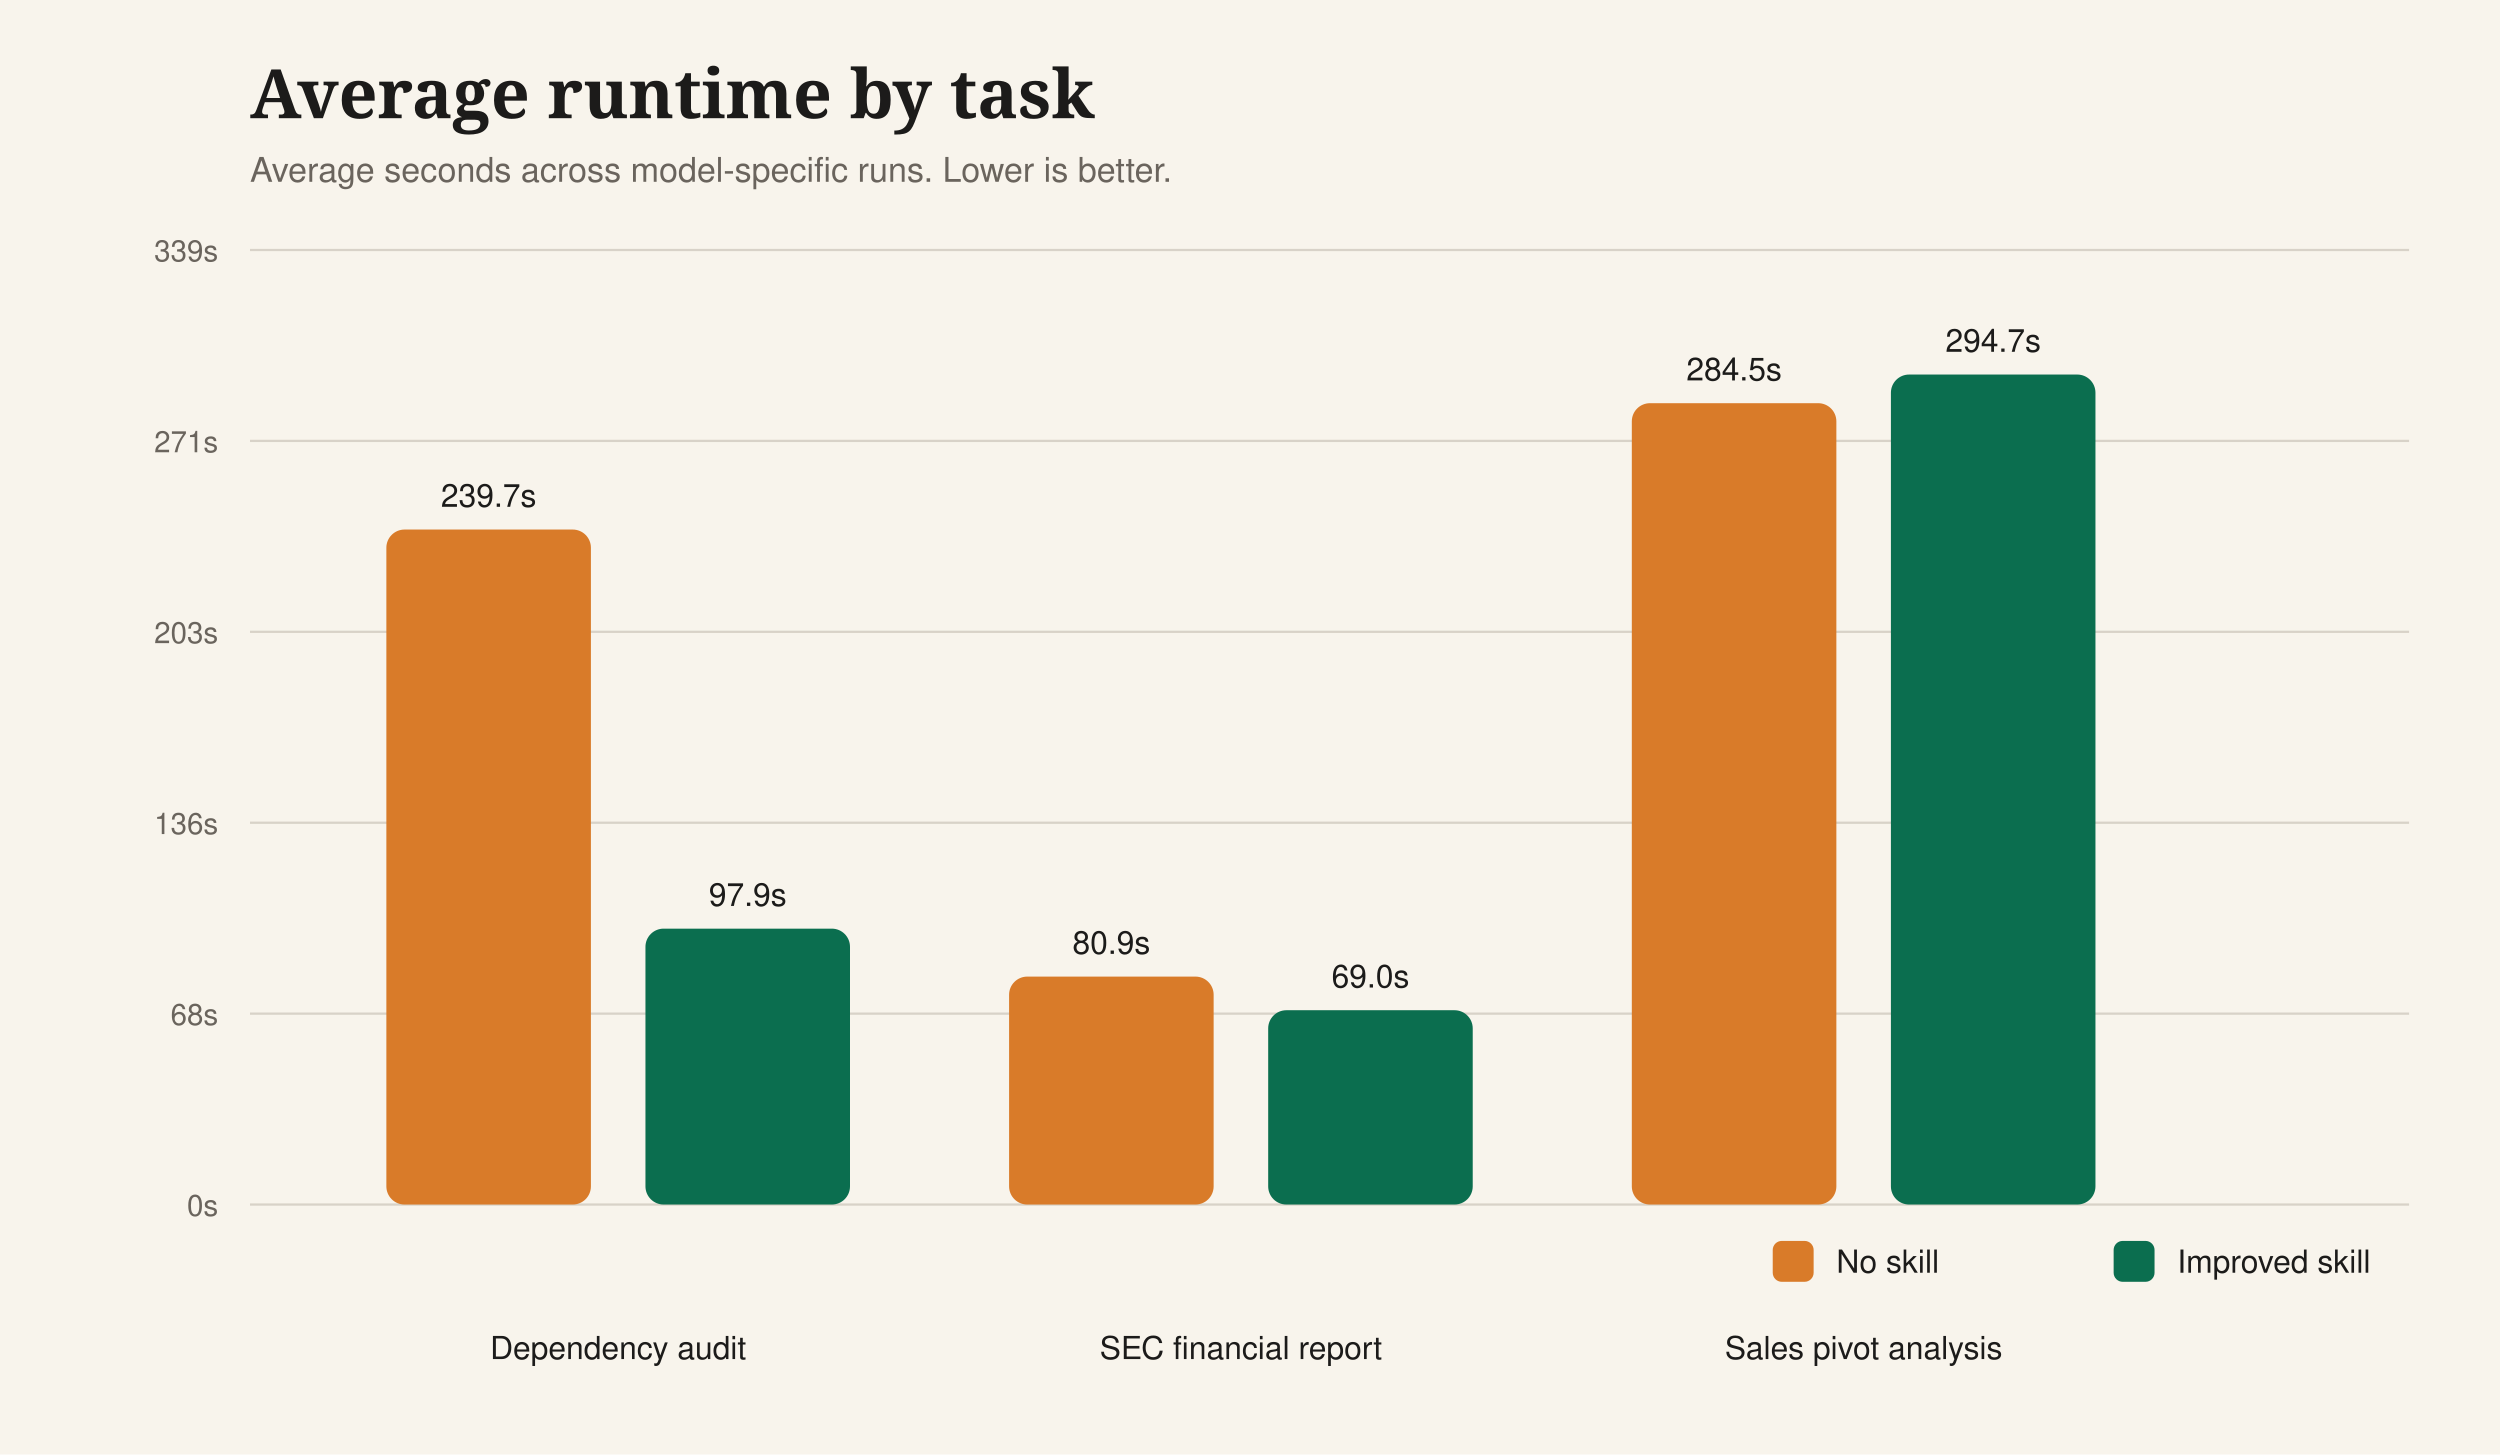
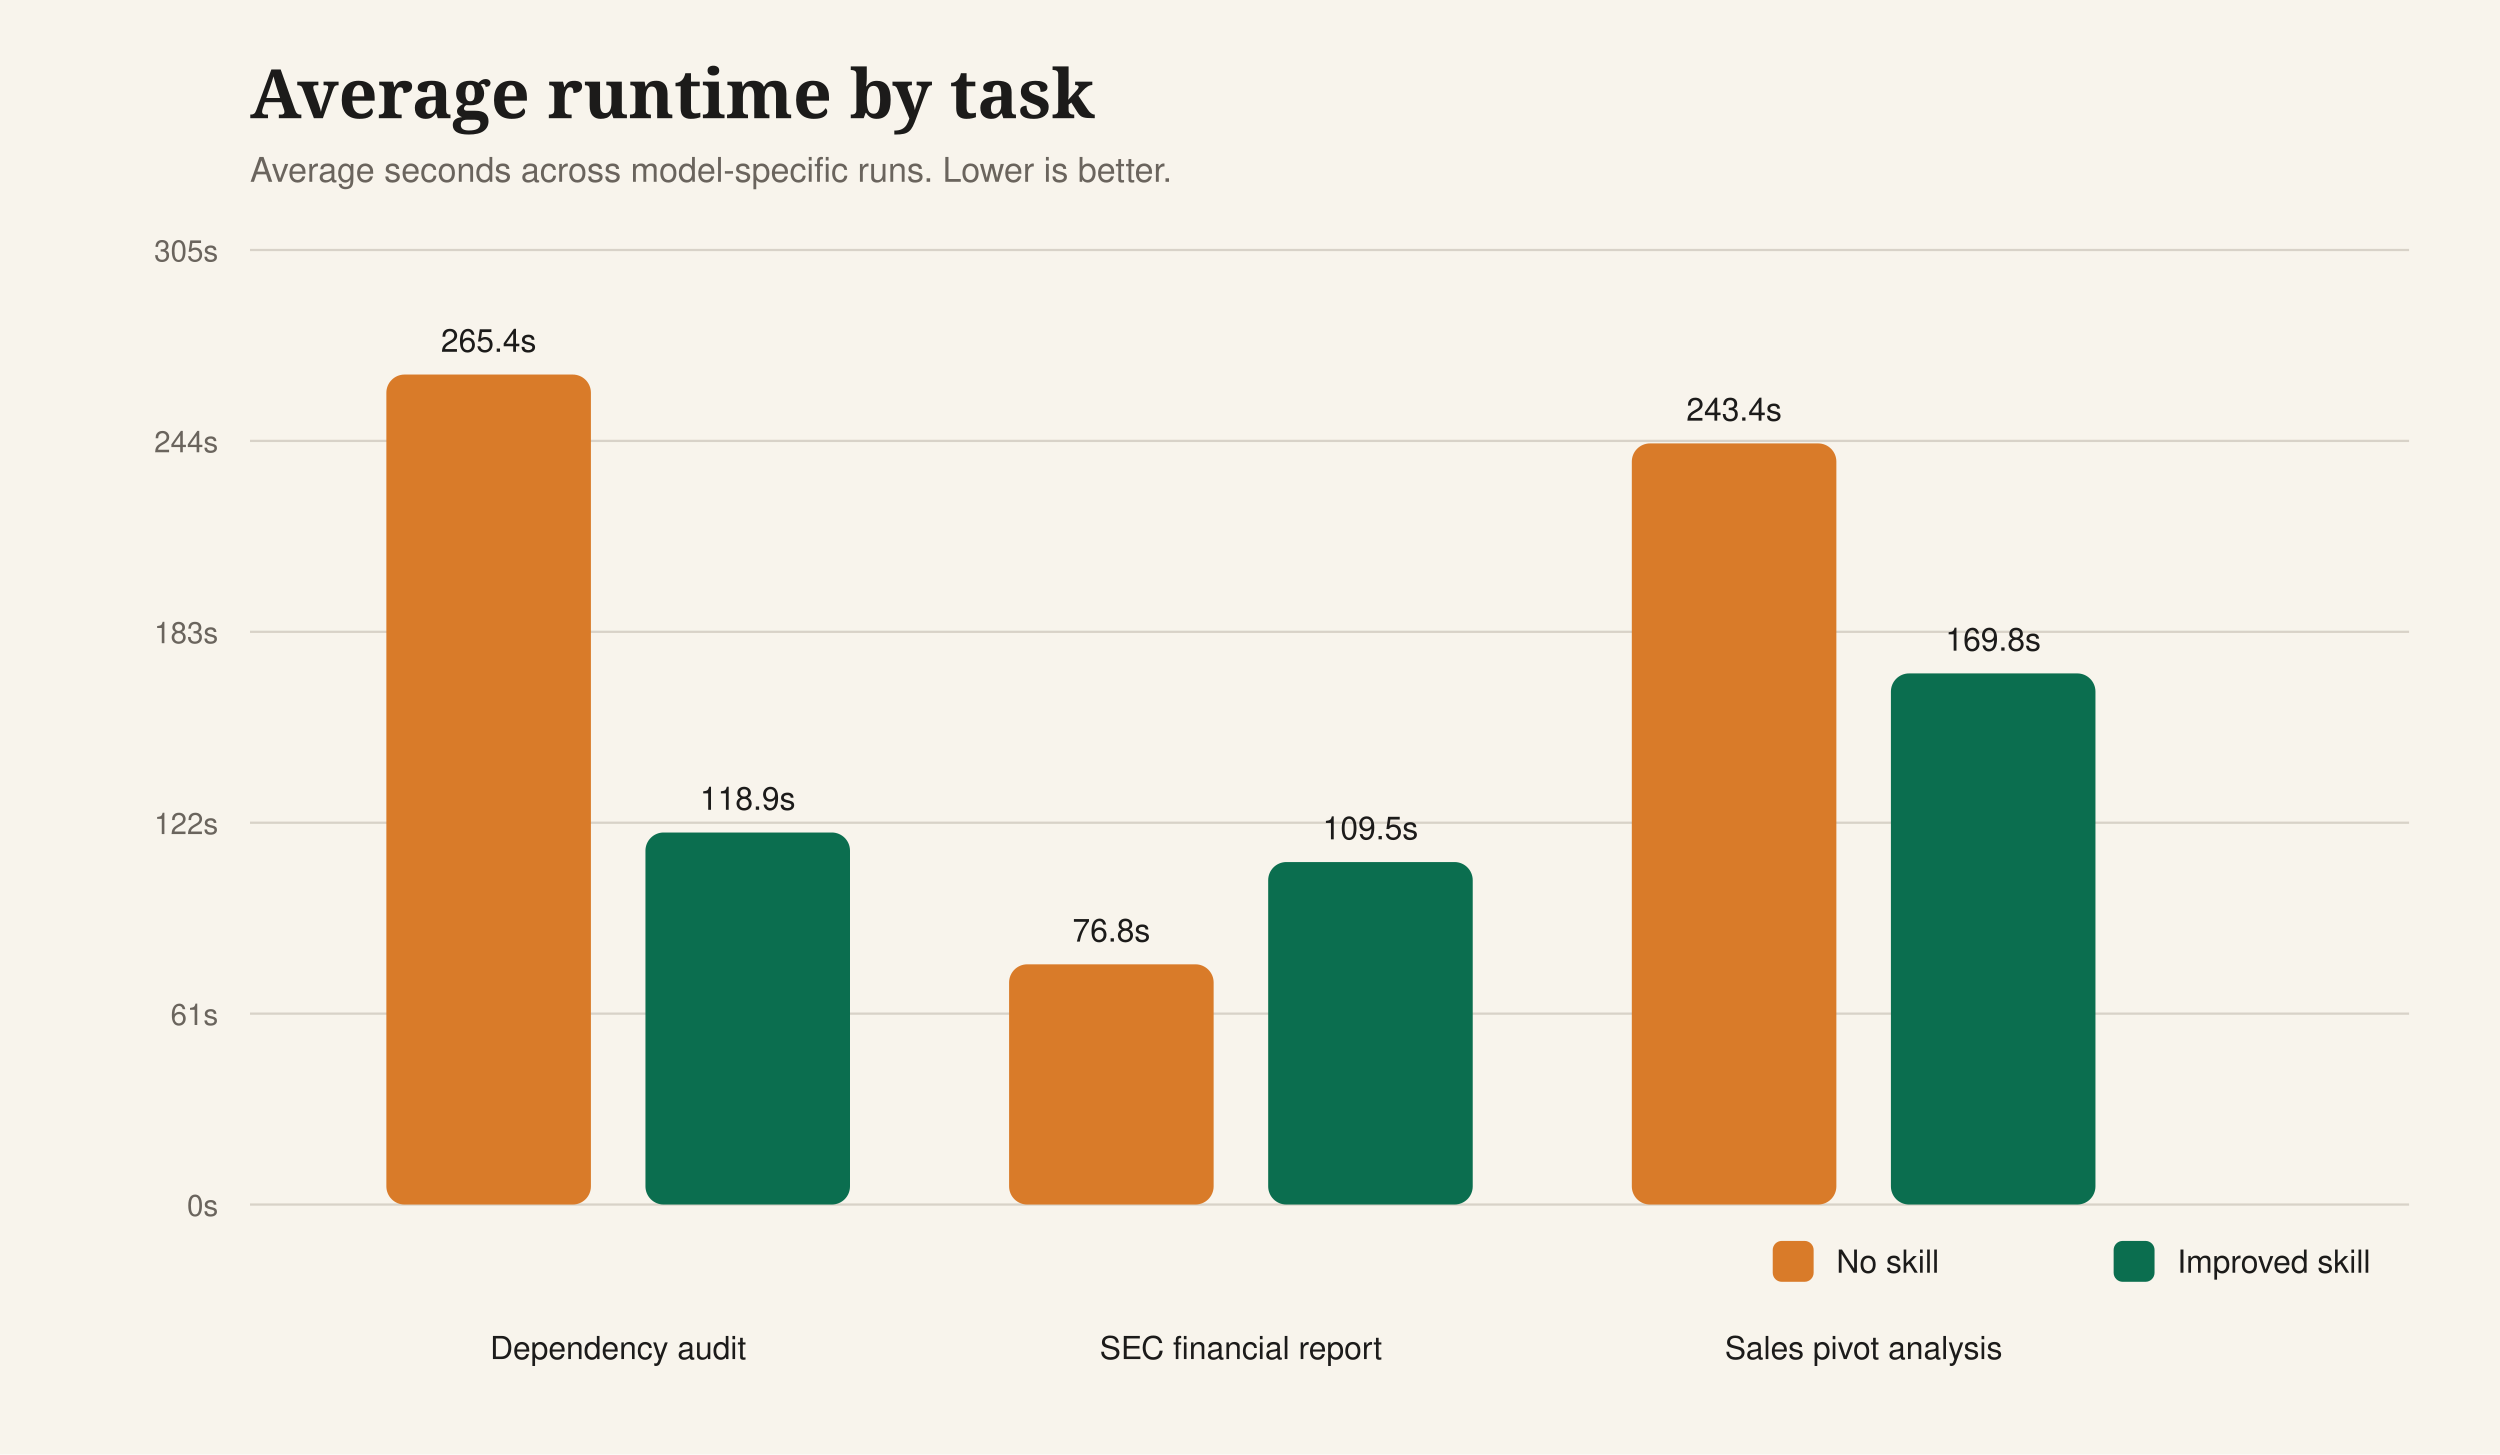
<svg xmlns="http://www.w3.org/2000/svg" width="1100" height="640" viewBox="0 0 1100 640" role="img">
  <rect width="1100" height="640" fill="#f8f4ec" />
  <text x="110" y="52" font-size="30" font-weight="700" fill="#1c1b1a" font-family="Georgia, serif">Average runtime by task</text>
  <text x="110" y="80" font-size="15" fill="#6a645d" font-family="Helvetica, Arial, sans-serif">Average seconds across model-specific runs. Lower is better.</text>
  <line x1="110" y1="530.0" x2="1060" y2="530.0" stroke="#d8d2c8" stroke-width="1" />
  <text x="96" y="535.0" text-anchor="end" font-size="13" fill="#6a645d" font-family="Helvetica, Arial, sans-serif">0s</text>
  <line x1="110" y1="446.0" x2="1060" y2="446.0" stroke="#d8d2c8" stroke-width="1" />
-   <text x="96" y="451.0" text-anchor="end" font-size="13" fill="#6a645d" font-family="Helvetica, Arial, sans-serif">68s</text>
+   <text x="96" y="451.0" text-anchor="end" font-size="13" fill="#6a645d" font-family="Helvetica, Arial, sans-serif">61s</text>
  <line x1="110" y1="362.0" x2="1060" y2="362.0" stroke="#d8d2c8" stroke-width="1" />
-   <text x="96" y="367.0" text-anchor="end" font-size="13" fill="#6a645d" font-family="Helvetica, Arial, sans-serif">136s</text>
+   <text x="96" y="367.0" text-anchor="end" font-size="13" fill="#6a645d" font-family="Helvetica, Arial, sans-serif">122s</text>
  <line x1="110" y1="278.0" x2="1060" y2="278.0" stroke="#d8d2c8" stroke-width="1" />
-   <text x="96" y="283.0" text-anchor="end" font-size="13" fill="#6a645d" font-family="Helvetica, Arial, sans-serif">203s</text>
+   <text x="96" y="283.0" text-anchor="end" font-size="13" fill="#6a645d" font-family="Helvetica, Arial, sans-serif">183s</text>
  <line x1="110" y1="194.0" x2="1060" y2="194.0" stroke="#d8d2c8" stroke-width="1" />
-   <text x="96" y="199.0" text-anchor="end" font-size="13" fill="#6a645d" font-family="Helvetica, Arial, sans-serif">271s</text>
+   <text x="96" y="199.0" text-anchor="end" font-size="13" fill="#6a645d" font-family="Helvetica, Arial, sans-serif">244s</text>
  <line x1="110" y1="110.0" x2="1060" y2="110.0" stroke="#d8d2c8" stroke-width="1" />
-   <text x="96" y="115.0" text-anchor="end" font-size="13" fill="#6a645d" font-family="Helvetica, Arial, sans-serif">339s</text>
+   <text x="96" y="115.0" text-anchor="end" font-size="13" fill="#6a645d" font-family="Helvetica, Arial, sans-serif">305s</text>
  <text x="272.0" y="598" text-anchor="middle" font-size="14" fill="#1c1b1a" font-family="Helvetica, Arial, sans-serif">Dependency audit</text>
-   <rect x="170.0" y="233.0" width="90" height="297.0" rx="8" fill="#d97b29" />
-   <text x="215.0" y="223.0" text-anchor="middle" font-size="14" fill="#1c1b1a" font-family="Helvetica, Arial, sans-serif">239.7s</text>
-   <rect x="284.0" y="408.6" width="90" height="121.4" rx="8" fill="#0b6e4f" />
-   <text x="329.0" y="398.6" text-anchor="middle" font-size="14" fill="#1c1b1a" font-family="Helvetica, Arial, sans-serif">97.9s</text>
+   <rect x="170.0" y="164.8" width="90" height="365.2" rx="8" fill="#d97b29" />
+   <text x="215.0" y="154.8" text-anchor="middle" font-size="14" fill="#1c1b1a" font-family="Helvetica, Arial, sans-serif">265.4s</text>
+   <rect x="284.0" y="366.3" width="90" height="163.7" rx="8" fill="#0b6e4f" />
+   <text x="329.0" y="356.3" text-anchor="middle" font-size="14" fill="#1c1b1a" font-family="Helvetica, Arial, sans-serif">118.9s</text>
  <text x="546.0" y="598" text-anchor="middle" font-size="14" fill="#1c1b1a" font-family="Helvetica, Arial, sans-serif">SEC financial report</text>
-   <rect x="444.0" y="429.7" width="90" height="100.3" rx="8" fill="#d97b29" />
-   <text x="489.0" y="419.7" text-anchor="middle" font-size="14" fill="#1c1b1a" font-family="Helvetica, Arial, sans-serif">80.9s</text>
-   <rect x="558.0" y="444.5" width="90" height="85.5" rx="8" fill="#0b6e4f" />
-   <text x="603.0" y="434.5" text-anchor="middle" font-size="14" fill="#1c1b1a" font-family="Helvetica, Arial, sans-serif">69.0s</text>
+   <rect x="444.0" y="424.3" width="90" height="105.7" rx="8" fill="#d97b29" />
+   <text x="489.0" y="414.3" text-anchor="middle" font-size="14" fill="#1c1b1a" font-family="Helvetica, Arial, sans-serif">76.8s</text>
+   <rect x="558.0" y="379.3" width="90" height="150.7" rx="8" fill="#0b6e4f" />
+   <text x="603.0" y="369.3" text-anchor="middle" font-size="14" fill="#1c1b1a" font-family="Helvetica, Arial, sans-serif">109.5s</text>
  <text x="820.0" y="598" text-anchor="middle" font-size="14" fill="#1c1b1a" font-family="Helvetica, Arial, sans-serif">Sales pivot analysis</text>
-   <rect x="718.0" y="177.4" width="90" height="352.6" rx="8" fill="#d97b29" />
-   <text x="763.0" y="167.4" text-anchor="middle" font-size="14" fill="#1c1b1a" font-family="Helvetica, Arial, sans-serif">284.5s</text>
-   <rect x="832.0" y="164.8" width="90" height="365.2" rx="8" fill="#0b6e4f" />
-   <text x="877.0" y="154.8" text-anchor="middle" font-size="14" fill="#1c1b1a" font-family="Helvetica, Arial, sans-serif">294.7s</text>
+   <rect x="718.0" y="195.1" width="90" height="334.9" rx="8" fill="#d97b29" />
+   <text x="763.0" y="185.1" text-anchor="middle" font-size="14" fill="#1c1b1a" font-family="Helvetica, Arial, sans-serif">243.4s</text>
+   <rect x="832.0" y="296.3" width="90" height="233.7" rx="8" fill="#0b6e4f" />
+   <text x="877.0" y="286.3" text-anchor="middle" font-size="14" fill="#1c1b1a" font-family="Helvetica, Arial, sans-serif">169.8s</text>
  <rect x="780" y="546" width="18" height="18" rx="4" fill="#d97b29" />
  <text x="808" y="560" font-size="14" fill="#1c1b1a" font-family="Helvetica, Arial, sans-serif">No skill</text>
  <rect x="930" y="546" width="18" height="18" rx="4" fill="#0b6e4f" />
  <text x="958" y="560" font-size="14" fill="#1c1b1a" font-family="Helvetica, Arial, sans-serif">Improved skill</text>
</svg>
